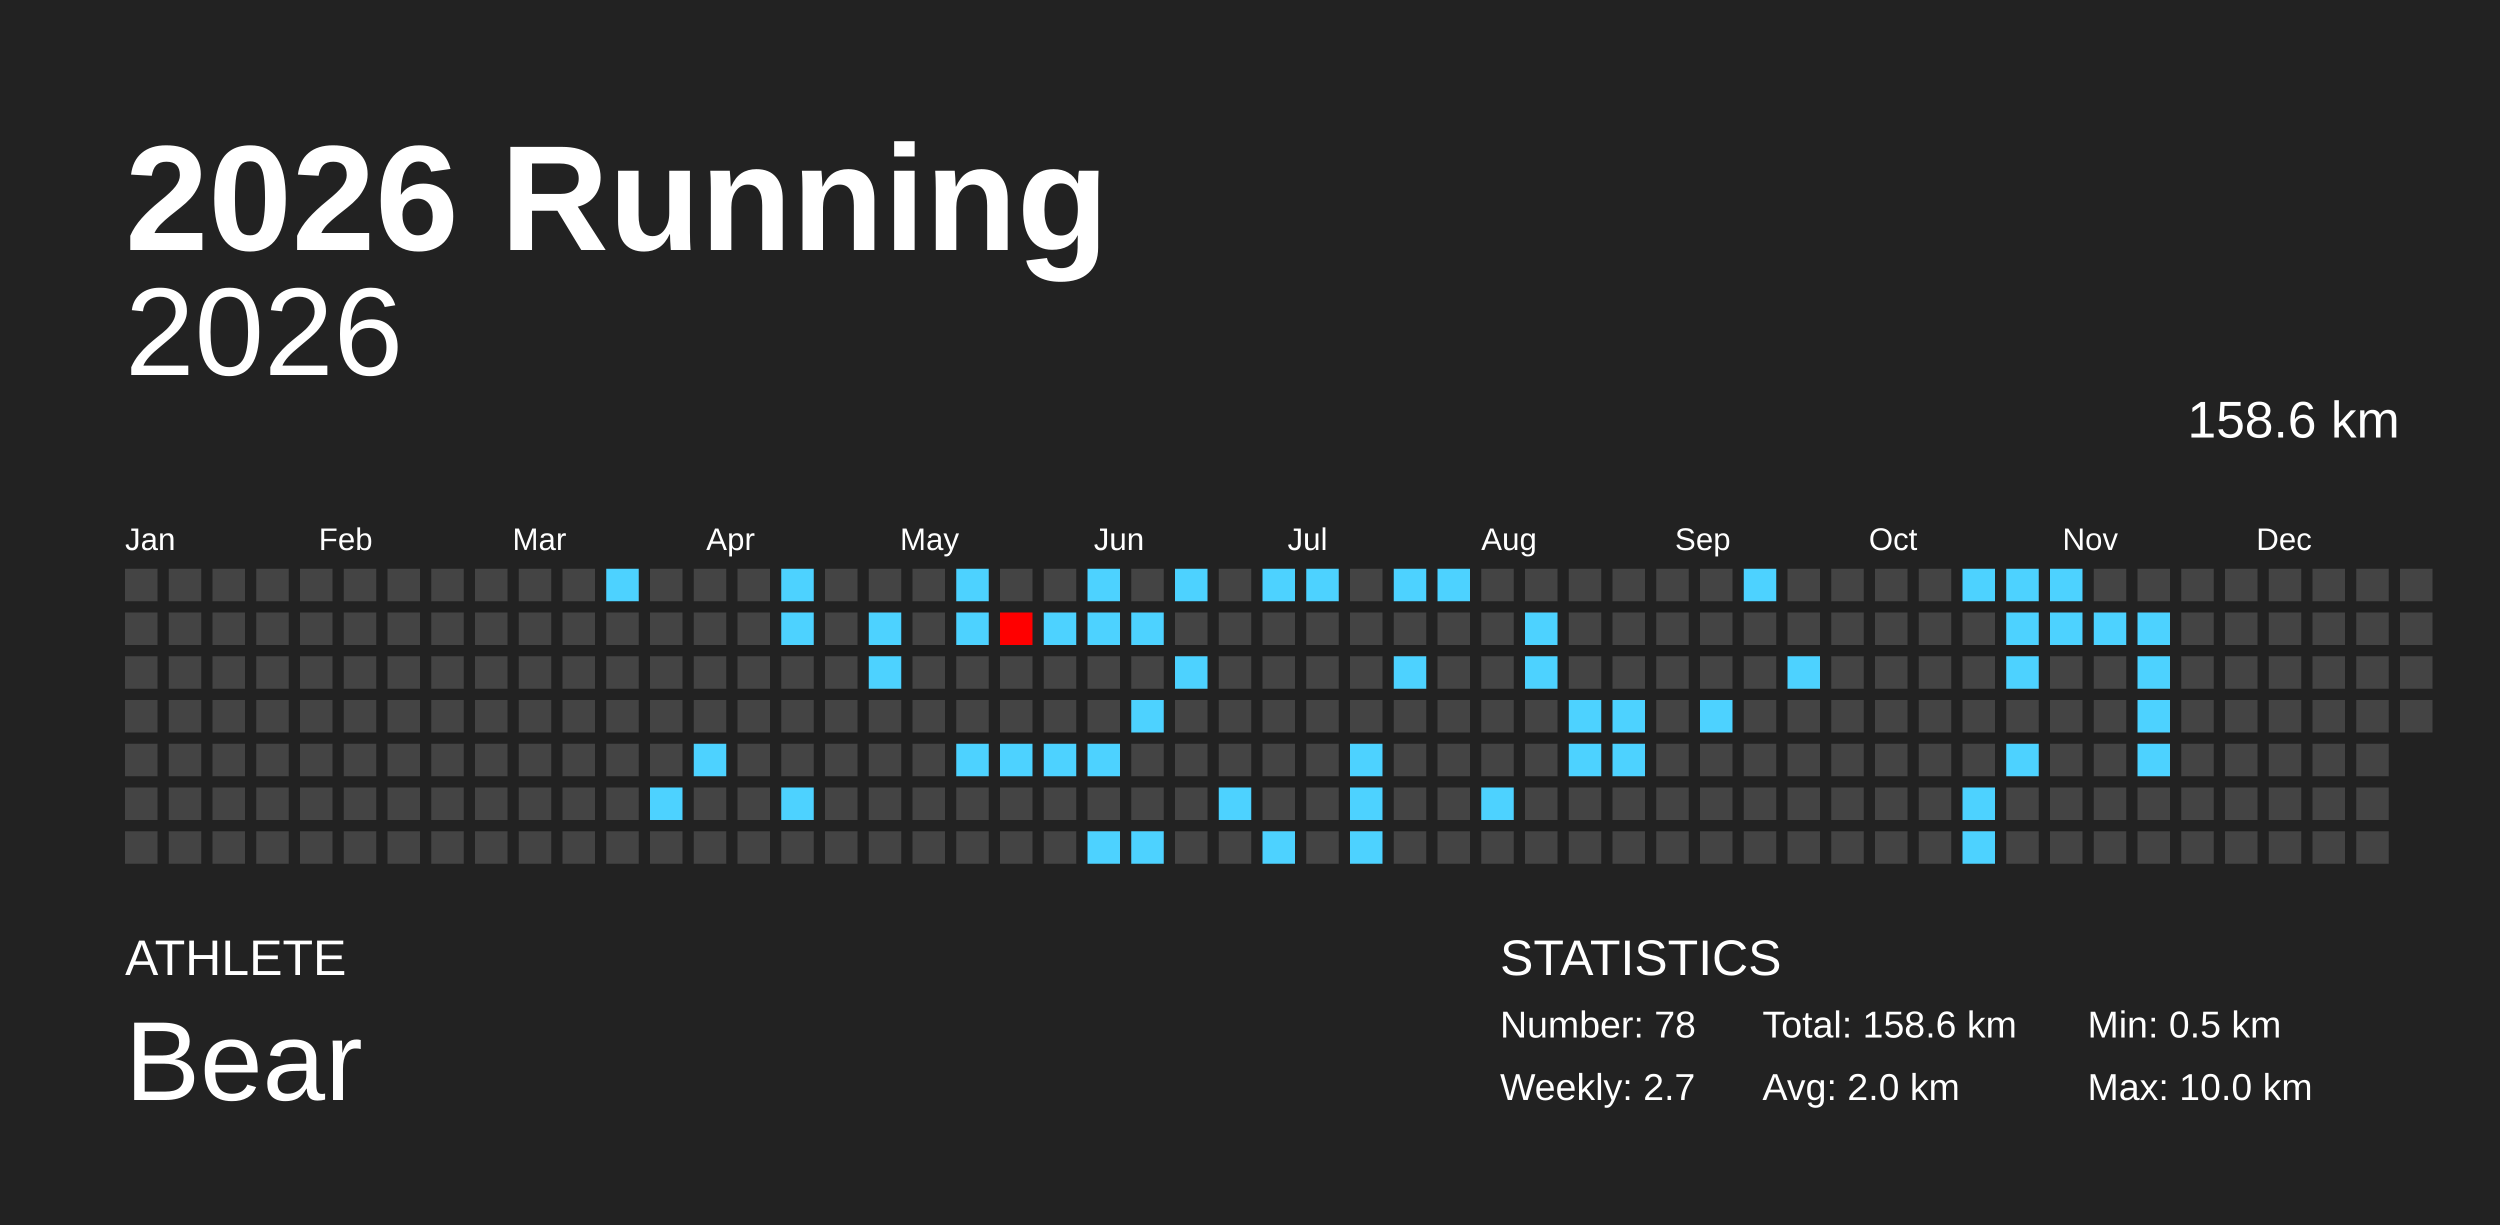
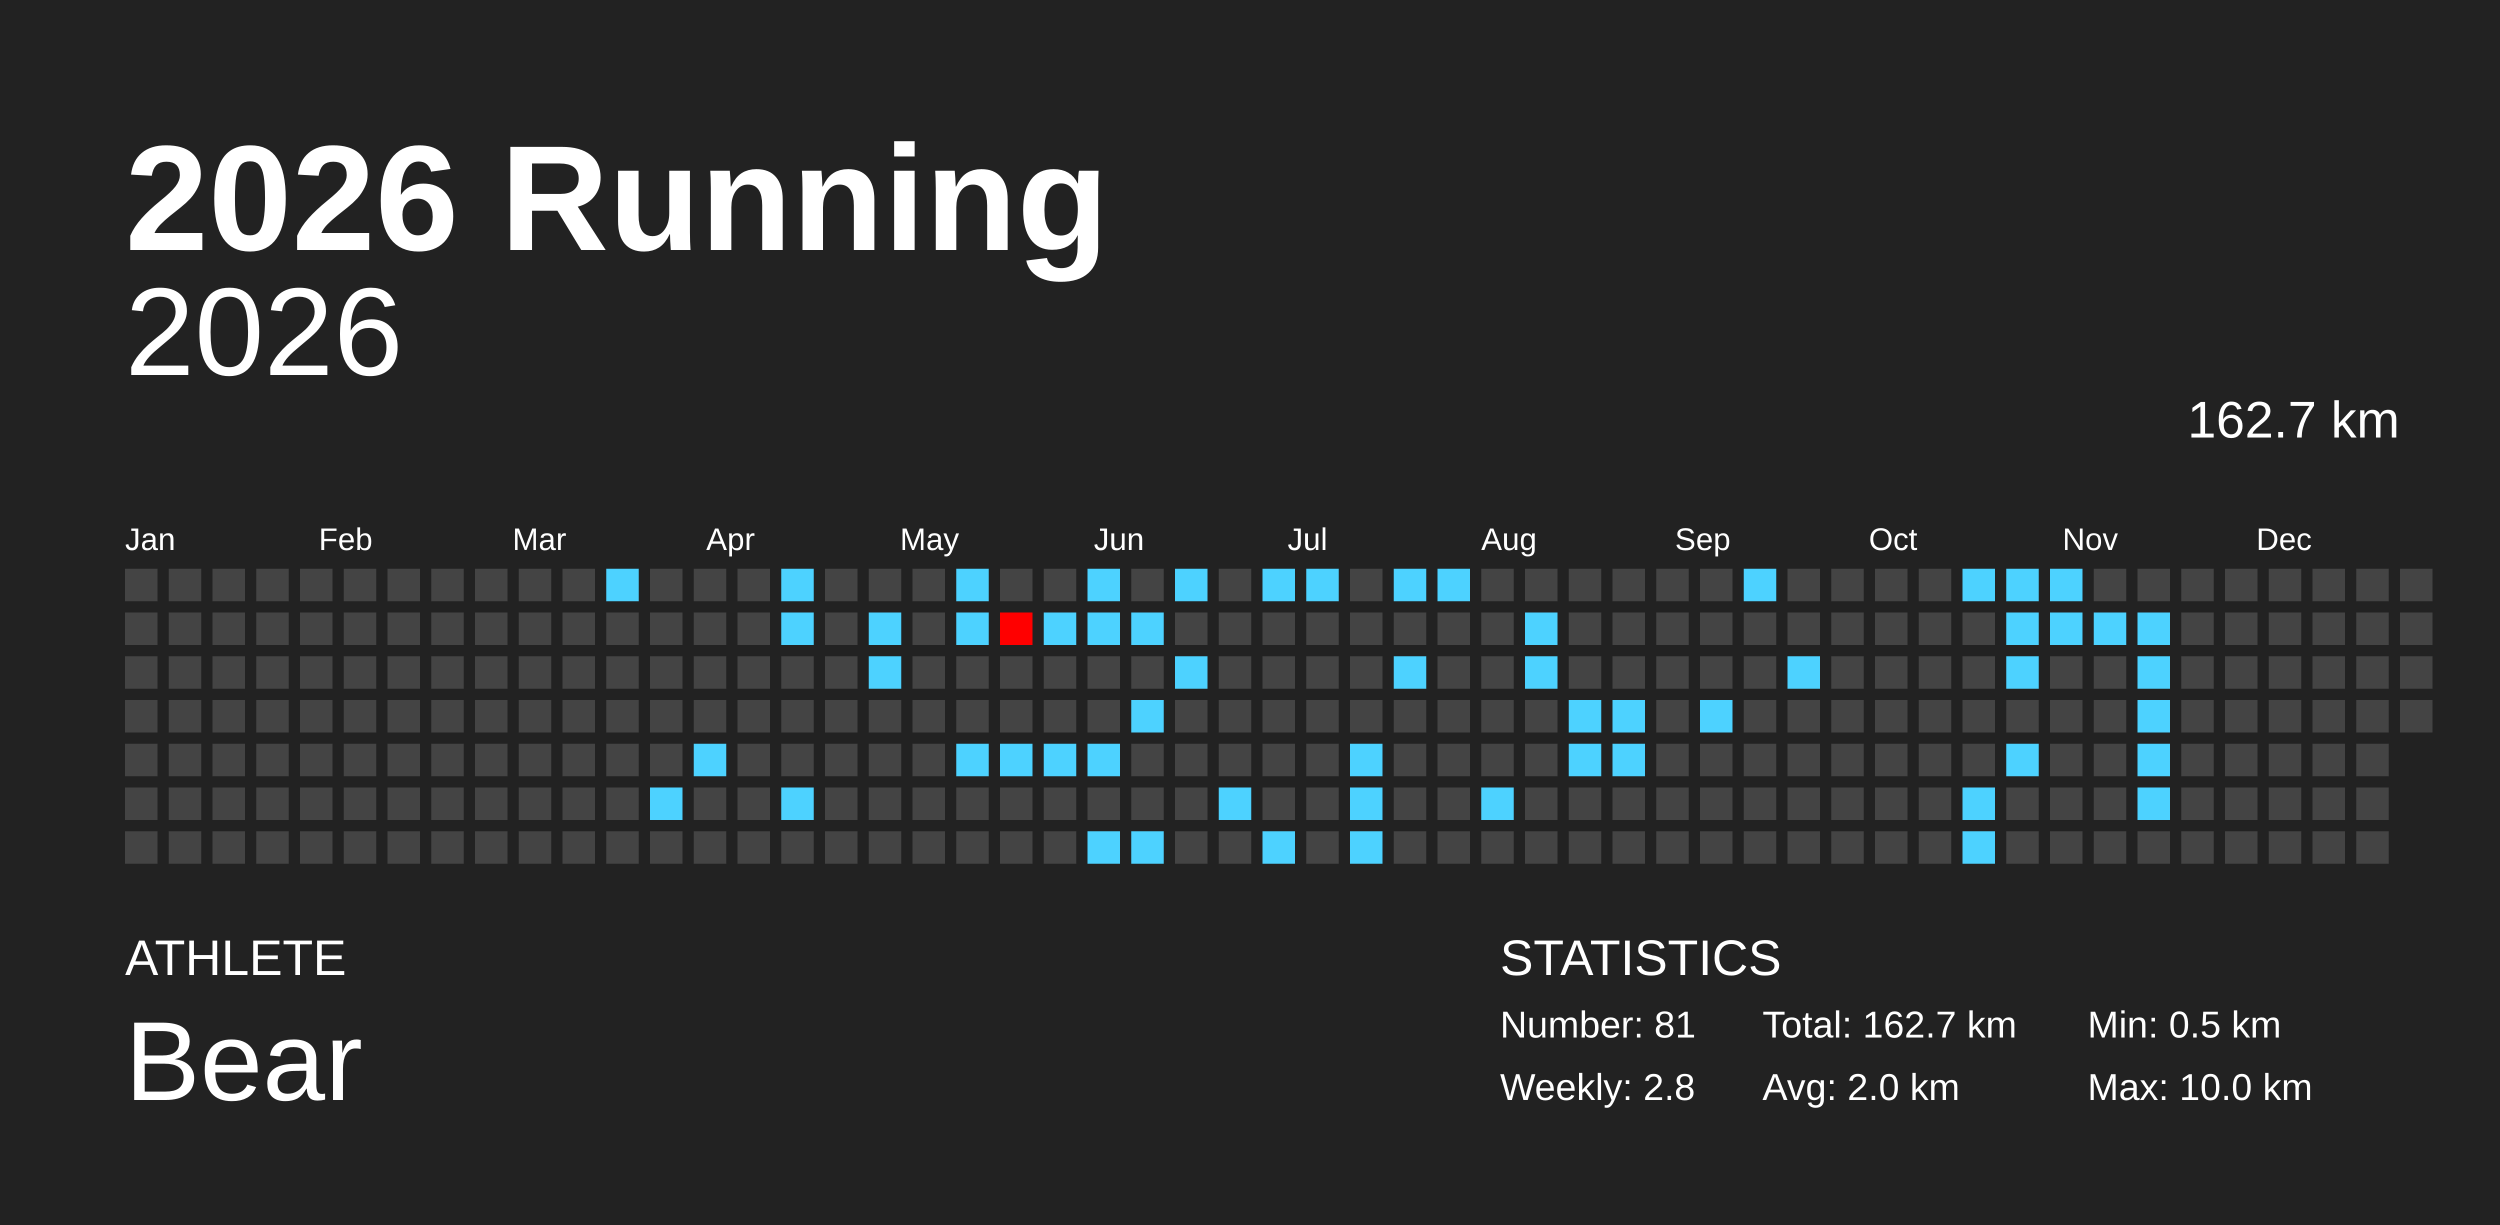
<svg xmlns="http://www.w3.org/2000/svg" baseProfile="full" height="98mm" version="1.1" viewBox="0,0,200,98" width="200mm">
  <defs />
  <rect fill="#222222" height="98" width="200" x="0" y="0" />
  <text fill="#FFFFFF" style="font-size:12px; font-family:Arial; font-weight:bold;" x="10" y="20">2026 Running</text>
  <text fill="#FFFFFF" style="font-size:4px; font-family:Arial" x="10" y="78">ATHLETE</text>
  <text fill="#FFFFFF" style="font-size:9px; font-family:Arial" x="10" y="88">Bear</text>
  <text fill="#FFFFFF" style="font-size:4px; font-family:Arial" x="120" y="78">STATISTICS</text>
-   <text fill="#FFFFFF" style="font-size:3px; font-family:Arial" x="120" y="83">Number: 78</text>
-   <text fill="#FFFFFF" style="font-size:3px; font-family:Arial" x="120" y="88">Weekly: 2.7</text>
-   <text fill="#FFFFFF" style="font-size:3px; font-family:Arial" x="141" y="83">Total: 158.6 km</text>
+   <text fill="#FFFFFF" style="font-size:3px; font-family:Arial" x="120" y="83">Number: 81</text>
+   <text fill="#FFFFFF" style="font-size:3px; font-family:Arial" x="120" y="88">Weekly: 2.8</text>
+   <text fill="#FFFFFF" style="font-size:3px; font-family:Arial" x="141" y="83">Total: 162.7 km</text>
  <text fill="#FFFFFF" style="font-size:3px; font-family:Arial" x="141" y="88">Avg: 2.0 km</text>
  <text fill="#FFFFFF" style="font-size:3px; font-family:Arial" x="167" y="83">Min: 0.5 km</text>
  <text fill="#FFFFFF" style="font-size:3px; font-family:Arial" x="167" y="88">Max: 10.0 km</text>
  <text alignment-baseline="hanging" fill="#FFFFFF" style="font-size:10.0px; font-family:Arial;" x="10" y="30">2026</text>
-   <text alignment-baseline="hanging" fill="#FFFFFF" style="font-size:4.125px; font-family:Arial;" x="175" y="35">158.6 km</text>
+   <text alignment-baseline="hanging" fill="#FFFFFF" style="font-size:4.125px; font-family:Arial;" x="175" y="35">162.7 km</text>
  <text fill="#FFFFFF" style="font-size:2.5px; font-family:Arial" x="10.0" y="44">Jan</text>
  <text fill="#FFFFFF" style="font-size:2.5px; font-family:Arial" x="25.5" y="44">Feb</text>
  <text fill="#FFFFFF" style="font-size:2.5px; font-family:Arial" x="41.0" y="44">Mar</text>
  <text fill="#FFFFFF" style="font-size:2.5px; font-family:Arial" x="56.5" y="44">Apr</text>
  <text fill="#FFFFFF" style="font-size:2.5px; font-family:Arial" x="72.0" y="44">May</text>
  <text fill="#FFFFFF" style="font-size:2.5px; font-family:Arial" x="87.5" y="44">Jun</text>
  <text fill="#FFFFFF" style="font-size:2.5px; font-family:Arial" x="103.0" y="44">Jul</text>
  <text fill="#FFFFFF" style="font-size:2.5px; font-family:Arial" x="118.5" y="44">Aug</text>
  <text fill="#FFFFFF" style="font-size:2.5px; font-family:Arial" x="134.0" y="44">Sep</text>
  <text fill="#FFFFFF" style="font-size:2.5px; font-family:Arial" x="149.5" y="44">Oct</text>
  <text fill="#FFFFFF" style="font-size:2.5px; font-family:Arial" x="165.0" y="44">Nov</text>
  <text fill="#FFFFFF" style="font-size:2.5px; font-family:Arial" x="180.5" y="44">Dec</text>
  <rect fill="#444444" height="2.6" width="2.6" x="10.0" y="45.5" />
  <rect fill="#444444" height="2.6" width="2.6" x="10.0" y="49.0" />
  <rect fill="#444444" height="2.6" width="2.6" x="10.0" y="52.5" />
  <rect fill="#444444" height="2.6" width="2.6" x="10.0" y="56.0" />
  <rect fill="#444444" height="2.6" width="2.6" x="10.0" y="59.5" />
  <rect fill="#444444" height="2.6" width="2.6" x="10.0" y="63.0" />
  <rect fill="#444444" height="2.6" width="2.6" x="10.0" y="66.5" />
  <rect fill="#444444" height="2.6" width="2.6" x="13.5" y="45.5" />
  <rect fill="#444444" height="2.6" width="2.6" x="13.5" y="49.0" />
  <rect fill="#444444" height="2.6" width="2.6" x="13.5" y="52.5" />
  <rect fill="#444444" height="2.6" width="2.6" x="13.5" y="56.0" />
  <rect fill="#444444" height="2.6" width="2.6" x="13.5" y="59.5" />
  <rect fill="#444444" height="2.6" width="2.6" x="13.5" y="63.0" />
  <rect fill="#444444" height="2.6" width="2.6" x="13.5" y="66.5" />
  <rect fill="#444444" height="2.6" width="2.6" x="17.0" y="45.5" />
  <rect fill="#444444" height="2.6" width="2.6" x="17.0" y="49.0" />
  <rect fill="#444444" height="2.6" width="2.6" x="17.0" y="52.5" />
  <rect fill="#444444" height="2.6" width="2.6" x="17.0" y="56.0" />
  <rect fill="#444444" height="2.6" width="2.6" x="17.0" y="59.5" />
  <rect fill="#444444" height="2.6" width="2.6" x="17.0" y="63.0" />
  <rect fill="#444444" height="2.6" width="2.6" x="17.0" y="66.5" />
  <rect fill="#444444" height="2.6" width="2.6" x="20.5" y="45.5" />
  <rect fill="#444444" height="2.6" width="2.6" x="20.5" y="49.0" />
  <rect fill="#444444" height="2.6" width="2.6" x="20.5" y="52.5" />
  <rect fill="#444444" height="2.6" width="2.6" x="20.5" y="56.0" />
  <rect fill="#444444" height="2.6" width="2.6" x="20.5" y="59.5" />
  <rect fill="#444444" height="2.6" width="2.6" x="20.5" y="63.0" />
  <rect fill="#444444" height="2.6" width="2.6" x="20.5" y="66.5" />
  <rect fill="#444444" height="2.6" width="2.6" x="24.0" y="45.5" />
  <rect fill="#444444" height="2.6" width="2.6" x="24.0" y="49.0" />
  <rect fill="#444444" height="2.6" width="2.6" x="24.0" y="52.5" />
  <rect fill="#444444" height="2.6" width="2.6" x="24.0" y="56.0" />
  <rect fill="#444444" height="2.6" width="2.6" x="24.0" y="59.5" />
  <rect fill="#444444" height="2.6" width="2.6" x="24.0" y="63.0" />
  <rect fill="#444444" height="2.6" width="2.6" x="24.0" y="66.5" />
  <rect fill="#444444" height="2.6" width="2.6" x="27.5" y="45.5" />
  <rect fill="#444444" height="2.6" width="2.6" x="27.5" y="49.0" />
  <rect fill="#444444" height="2.6" width="2.6" x="27.5" y="52.5" />
  <rect fill="#444444" height="2.6" width="2.6" x="27.5" y="56.0" />
  <rect fill="#444444" height="2.6" width="2.6" x="27.5" y="59.5" />
  <rect fill="#444444" height="2.6" width="2.6" x="27.5" y="63.0" />
  <rect fill="#444444" height="2.6" width="2.6" x="27.5" y="66.5" />
  <rect fill="#444444" height="2.6" width="2.6" x="31.0" y="45.5" />
  <rect fill="#444444" height="2.6" width="2.6" x="31.0" y="49.0" />
  <rect fill="#444444" height="2.6" width="2.6" x="31.0" y="52.5" />
  <rect fill="#444444" height="2.6" width="2.6" x="31.0" y="56.0" />
  <rect fill="#444444" height="2.6" width="2.6" x="31.0" y="59.5" />
  <rect fill="#444444" height="2.6" width="2.6" x="31.0" y="63.0" />
  <rect fill="#444444" height="2.6" width="2.6" x="31.0" y="66.5" />
  <rect fill="#444444" height="2.6" width="2.6" x="34.5" y="45.5" />
  <rect fill="#444444" height="2.6" width="2.6" x="34.5" y="49.0" />
  <rect fill="#444444" height="2.6" width="2.6" x="34.5" y="52.5" />
  <rect fill="#444444" height="2.6" width="2.6" x="34.5" y="56.0" />
  <rect fill="#444444" height="2.6" width="2.6" x="34.5" y="59.5" />
  <rect fill="#444444" height="2.6" width="2.6" x="34.5" y="63.0" />
  <rect fill="#444444" height="2.6" width="2.6" x="34.5" y="66.5" />
  <rect fill="#444444" height="2.6" width="2.6" x="38.0" y="45.5" />
  <rect fill="#444444" height="2.6" width="2.6" x="38.0" y="49.0" />
  <rect fill="#444444" height="2.6" width="2.6" x="38.0" y="52.5" />
  <rect fill="#444444" height="2.6" width="2.6" x="38.0" y="56.0" />
  <rect fill="#444444" height="2.6" width="2.6" x="38.0" y="59.5" />
  <rect fill="#444444" height="2.6" width="2.6" x="38.0" y="63.0" />
  <rect fill="#444444" height="2.6" width="2.6" x="38.0" y="66.5" />
  <rect fill="#444444" height="2.6" width="2.6" x="41.5" y="45.5" />
  <rect fill="#444444" height="2.6" width="2.6" x="41.5" y="49.0" />
  <rect fill="#444444" height="2.6" width="2.6" x="41.5" y="52.5" />
  <rect fill="#444444" height="2.6" width="2.6" x="41.5" y="56.0" />
  <rect fill="#444444" height="2.6" width="2.6" x="41.5" y="59.5" />
  <rect fill="#444444" height="2.6" width="2.6" x="41.5" y="63.0" />
  <rect fill="#444444" height="2.6" width="2.6" x="41.5" y="66.5" />
  <rect fill="#444444" height="2.6" width="2.6" x="45.0" y="45.5" />
  <rect fill="#444444" height="2.6" width="2.6" x="45.0" y="49.0" />
  <rect fill="#444444" height="2.6" width="2.6" x="45.0" y="52.5" />
  <rect fill="#444444" height="2.6" width="2.6" x="45.0" y="56.0" />
  <rect fill="#444444" height="2.6" width="2.6" x="45.0" y="59.5" />
  <rect fill="#444444" height="2.6" width="2.6" x="45.0" y="63.0" />
  <rect fill="#444444" height="2.6" width="2.6" x="45.0" y="66.5" />
  <rect fill="#4dd2ff" height="2.6" width="2.6" x="48.5" y="45.5" />
  <rect fill="#444444" height="2.6" width="2.6" x="48.5" y="49.0" />
  <rect fill="#444444" height="2.6" width="2.6" x="48.5" y="52.5" />
  <rect fill="#444444" height="2.6" width="2.6" x="48.5" y="56.0" />
  <rect fill="#444444" height="2.6" width="2.6" x="48.5" y="59.5" />
  <rect fill="#444444" height="2.6" width="2.6" x="48.5" y="63.0" />
  <rect fill="#444444" height="2.6" width="2.6" x="48.5" y="66.5" />
  <rect fill="#444444" height="2.6" width="2.6" x="52.0" y="45.5" />
  <rect fill="#444444" height="2.6" width="2.6" x="52.0" y="49.0" />
  <rect fill="#444444" height="2.6" width="2.6" x="52.0" y="52.5" />
  <rect fill="#444444" height="2.6" width="2.6" x="52.0" y="56.0" />
  <rect fill="#444444" height="2.6" width="2.6" x="52.0" y="59.5" />
  <rect fill="#4dd2ff" height="2.6" width="2.6" x="52.0" y="63.0" />
  <rect fill="#444444" height="2.6" width="2.6" x="52.0" y="66.5" />
  <rect fill="#444444" height="2.6" width="2.6" x="55.5" y="45.5" />
  <rect fill="#444444" height="2.6" width="2.6" x="55.5" y="49.0" />
  <rect fill="#444444" height="2.6" width="2.6" x="55.5" y="52.5" />
  <rect fill="#444444" height="2.6" width="2.6" x="55.5" y="56.0" />
  <rect fill="#4dd2ff" height="2.6" width="2.6" x="55.5" y="59.5" />
  <rect fill="#444444" height="2.6" width="2.6" x="55.5" y="63.0" />
  <rect fill="#444444" height="2.6" width="2.6" x="55.5" y="66.5" />
  <rect fill="#444444" height="2.6" width="2.6" x="59.0" y="45.5" />
  <rect fill="#444444" height="2.6" width="2.6" x="59.0" y="49.0" />
  <rect fill="#444444" height="2.6" width="2.6" x="59.0" y="52.5" />
  <rect fill="#444444" height="2.6" width="2.6" x="59.0" y="56.0" />
  <rect fill="#444444" height="2.6" width="2.6" x="59.0" y="59.5" />
  <rect fill="#444444" height="2.6" width="2.6" x="59.0" y="63.0" />
  <rect fill="#444444" height="2.6" width="2.6" x="59.0" y="66.5" />
  <rect fill="#4dd2ff" height="2.6" width="2.6" x="62.5" y="45.5" />
  <rect fill="#4dd2ff" height="2.6" width="2.6" x="62.5" y="49.0" />
  <rect fill="#444444" height="2.6" width="2.6" x="62.5" y="52.5" />
  <rect fill="#444444" height="2.6" width="2.6" x="62.5" y="56.0" />
  <rect fill="#444444" height="2.6" width="2.6" x="62.5" y="59.5" />
  <rect fill="#4dd2ff" height="2.6" width="2.6" x="62.5" y="63.0" />
  <rect fill="#444444" height="2.6" width="2.6" x="62.5" y="66.5" />
  <rect fill="#444444" height="2.6" width="2.6" x="66.0" y="45.5" />
  <rect fill="#444444" height="2.6" width="2.6" x="66.0" y="49.0" />
  <rect fill="#444444" height="2.6" width="2.6" x="66.0" y="52.5" />
  <rect fill="#444444" height="2.6" width="2.6" x="66.0" y="56.0" />
  <rect fill="#444444" height="2.6" width="2.6" x="66.0" y="59.5" />
  <rect fill="#444444" height="2.6" width="2.6" x="66.0" y="63.0" />
  <rect fill="#444444" height="2.6" width="2.6" x="66.0" y="66.5" />
  <rect fill="#444444" height="2.6" width="2.6" x="69.5" y="45.5" />
  <rect fill="#4dd2ff" height="2.6" width="2.6" x="69.5" y="49.0" />
  <rect fill="#4dd2ff" height="2.6" width="2.6" x="69.5" y="52.5" />
  <rect fill="#444444" height="2.6" width="2.6" x="69.5" y="56.0" />
  <rect fill="#444444" height="2.6" width="2.6" x="69.5" y="59.5" />
  <rect fill="#444444" height="2.6" width="2.6" x="69.5" y="63.0" />
  <rect fill="#444444" height="2.6" width="2.6" x="69.5" y="66.5" />
  <rect fill="#444444" height="2.6" width="2.6" x="73.0" y="45.5" />
  <rect fill="#444444" height="2.6" width="2.6" x="73.0" y="49.0" />
  <rect fill="#444444" height="2.6" width="2.6" x="73.0" y="52.5" />
  <rect fill="#444444" height="2.6" width="2.6" x="73.0" y="56.0" />
  <rect fill="#444444" height="2.6" width="2.6" x="73.0" y="59.5" />
  <rect fill="#444444" height="2.6" width="2.6" x="73.0" y="63.0" />
  <rect fill="#444444" height="2.6" width="2.6" x="73.0" y="66.5" />
  <rect fill="#4dd2ff" height="2.6" width="2.6" x="76.5" y="45.5" />
  <rect fill="#4dd2ff" height="2.6" width="2.6" x="76.5" y="49.0" />
  <rect fill="#444444" height="2.6" width="2.6" x="76.5" y="52.5" />
  <rect fill="#444444" height="2.6" width="2.6" x="76.5" y="56.0" />
  <rect fill="#4dd2ff" height="2.6" width="2.6" x="76.5" y="59.5" />
  <rect fill="#444444" height="2.6" width="2.6" x="76.5" y="63.0" />
  <rect fill="#444444" height="2.6" width="2.6" x="76.5" y="66.5" />
  <rect fill="#444444" height="2.6" width="2.6" x="80.0" y="45.5" />
  <rect fill="#ff0000" height="2.6" width="2.6" x="80.0" y="49.0" />
  <rect fill="#444444" height="2.6" width="2.6" x="80.0" y="52.5" />
  <rect fill="#444444" height="2.6" width="2.6" x="80.0" y="56.0" />
  <rect fill="#4dd2ff" height="2.6" width="2.6" x="80.0" y="59.5" />
  <rect fill="#444444" height="2.6" width="2.6" x="80.0" y="63.0" />
  <rect fill="#444444" height="2.6" width="2.6" x="80.0" y="66.5" />
  <rect fill="#444444" height="2.6" width="2.6" x="83.5" y="45.5" />
  <rect fill="#4dd2ff" height="2.6" width="2.6" x="83.5" y="49.0" />
  <rect fill="#444444" height="2.6" width="2.6" x="83.5" y="52.5" />
  <rect fill="#444444" height="2.6" width="2.6" x="83.5" y="56.0" />
  <rect fill="#4dd2ff" height="2.6" width="2.6" x="83.5" y="59.5" />
  <rect fill="#444444" height="2.6" width="2.6" x="83.5" y="63.0" />
  <rect fill="#444444" height="2.6" width="2.6" x="83.5" y="66.5" />
  <rect fill="#4dd2ff" height="2.6" width="2.6" x="87.0" y="45.5" />
  <rect fill="#4dd2ff" height="2.6" width="2.6" x="87.0" y="49.0" />
  <rect fill="#444444" height="2.6" width="2.6" x="87.0" y="52.5" />
  <rect fill="#444444" height="2.6" width="2.6" x="87.0" y="56.0" />
  <rect fill="#4dd2ff" height="2.6" width="2.6" x="87.0" y="59.5" />
  <rect fill="#444444" height="2.6" width="2.6" x="87.0" y="63.0" />
  <rect fill="#4dd2ff" height="2.6" width="2.6" x="87.0" y="66.5" />
  <rect fill="#444444" height="2.6" width="2.6" x="90.5" y="45.5" />
  <rect fill="#4dd2ff" height="2.6" width="2.6" x="90.5" y="49.0" />
  <rect fill="#444444" height="2.6" width="2.6" x="90.5" y="52.5" />
  <rect fill="#4dd2ff" height="2.6" width="2.6" x="90.5" y="56.0" />
  <rect fill="#444444" height="2.6" width="2.6" x="90.5" y="59.5" />
  <rect fill="#444444" height="2.6" width="2.6" x="90.5" y="63.0" />
  <rect fill="#4dd2ff" height="2.6" width="2.6" x="90.5" y="66.5" />
  <rect fill="#4dd2ff" height="2.6" width="2.6" x="94.0" y="45.5" />
  <rect fill="#444444" height="2.6" width="2.6" x="94.0" y="49.0" />
  <rect fill="#4dd2ff" height="2.6" width="2.6" x="94.0" y="52.5" />
  <rect fill="#444444" height="2.6" width="2.6" x="94.0" y="56.0" />
  <rect fill="#444444" height="2.6" width="2.6" x="94.0" y="59.5" />
  <rect fill="#444444" height="2.6" width="2.6" x="94.0" y="63.0" />
  <rect fill="#444444" height="2.6" width="2.6" x="94.0" y="66.5" />
  <rect fill="#444444" height="2.6" width="2.6" x="97.5" y="45.5" />
  <rect fill="#444444" height="2.6" width="2.6" x="97.5" y="49.0" />
  <rect fill="#444444" height="2.6" width="2.6" x="97.5" y="52.5" />
  <rect fill="#444444" height="2.6" width="2.6" x="97.5" y="56.0" />
  <rect fill="#444444" height="2.6" width="2.6" x="97.5" y="59.5" />
  <rect fill="#4dd2ff" height="2.6" width="2.6" x="97.5" y="63.0" />
  <rect fill="#444444" height="2.6" width="2.6" x="97.5" y="66.5" />
  <rect fill="#4dd2ff" height="2.6" width="2.6" x="101.0" y="45.5" />
  <rect fill="#444444" height="2.6" width="2.6" x="101.0" y="49.0" />
  <rect fill="#444444" height="2.6" width="2.6" x="101.0" y="52.5" />
  <rect fill="#444444" height="2.6" width="2.6" x="101.0" y="56.0" />
  <rect fill="#444444" height="2.6" width="2.6" x="101.0" y="59.5" />
  <rect fill="#444444" height="2.6" width="2.6" x="101.0" y="63.0" />
  <rect fill="#4dd2ff" height="2.6" width="2.6" x="101.0" y="66.5" />
  <rect fill="#4dd2ff" height="2.6" width="2.6" x="104.5" y="45.5" />
  <rect fill="#444444" height="2.6" width="2.6" x="104.5" y="49.0" />
  <rect fill="#444444" height="2.6" width="2.6" x="104.5" y="52.5" />
  <rect fill="#444444" height="2.6" width="2.6" x="104.5" y="56.0" />
  <rect fill="#444444" height="2.6" width="2.6" x="104.5" y="59.5" />
  <rect fill="#444444" height="2.6" width="2.6" x="104.5" y="63.0" />
  <rect fill="#444444" height="2.6" width="2.6" x="104.5" y="66.5" />
  <rect fill="#444444" height="2.6" width="2.6" x="108.0" y="45.5" />
  <rect fill="#444444" height="2.6" width="2.6" x="108.0" y="49.0" />
  <rect fill="#444444" height="2.6" width="2.6" x="108.0" y="52.5" />
  <rect fill="#444444" height="2.6" width="2.6" x="108.0" y="56.0" />
  <rect fill="#4dd2ff" height="2.6" width="2.6" x="108.0" y="59.5" />
  <rect fill="#4dd2ff" height="2.6" width="2.6" x="108.0" y="63.0" />
  <rect fill="#4dd2ff" height="2.6" width="2.6" x="108.0" y="66.5" />
  <rect fill="#4dd2ff" height="2.6" width="2.6" x="111.5" y="45.5" />
  <rect fill="#444444" height="2.6" width="2.6" x="111.5" y="49.0" />
  <rect fill="#4dd2ff" height="2.6" width="2.6" x="111.5" y="52.5" />
  <rect fill="#444444" height="2.6" width="2.6" x="111.5" y="56.0" />
  <rect fill="#444444" height="2.6" width="2.6" x="111.5" y="59.5" />
  <rect fill="#444444" height="2.6" width="2.6" x="111.5" y="63.0" />
  <rect fill="#444444" height="2.6" width="2.6" x="111.5" y="66.5" />
  <rect fill="#4dd2ff" height="2.6" width="2.6" x="115.0" y="45.5" />
  <rect fill="#444444" height="2.6" width="2.6" x="115.0" y="49.0" />
  <rect fill="#444444" height="2.6" width="2.6" x="115.0" y="52.5" />
  <rect fill="#444444" height="2.6" width="2.6" x="115.0" y="56.0" />
  <rect fill="#444444" height="2.6" width="2.6" x="115.0" y="59.5" />
  <rect fill="#444444" height="2.6" width="2.6" x="115.0" y="63.0" />
  <rect fill="#444444" height="2.6" width="2.6" x="115.0" y="66.5" />
  <rect fill="#444444" height="2.6" width="2.6" x="118.5" y="45.5" />
  <rect fill="#444444" height="2.6" width="2.6" x="118.5" y="49.0" />
  <rect fill="#444444" height="2.6" width="2.6" x="118.5" y="52.5" />
  <rect fill="#444444" height="2.6" width="2.6" x="118.5" y="56.0" />
  <rect fill="#444444" height="2.6" width="2.6" x="118.5" y="59.5" />
  <rect fill="#4dd2ff" height="2.6" width="2.6" x="118.5" y="63.0" />
  <rect fill="#444444" height="2.6" width="2.6" x="118.5" y="66.5" />
  <rect fill="#444444" height="2.6" width="2.6" x="122.0" y="45.5" />
  <rect fill="#4dd2ff" height="2.6" width="2.6" x="122.0" y="49.0" />
  <rect fill="#4dd2ff" height="2.6" width="2.6" x="122.0" y="52.5" />
  <rect fill="#444444" height="2.6" width="2.6" x="122.0" y="56.0" />
  <rect fill="#444444" height="2.6" width="2.6" x="122.0" y="59.5" />
  <rect fill="#444444" height="2.6" width="2.6" x="122.0" y="63.0" />
  <rect fill="#444444" height="2.6" width="2.6" x="122.0" y="66.5" />
  <rect fill="#444444" height="2.6" width="2.6" x="125.5" y="45.5" />
  <rect fill="#444444" height="2.6" width="2.6" x="125.5" y="49.0" />
  <rect fill="#444444" height="2.6" width="2.6" x="125.5" y="52.5" />
  <rect fill="#4dd2ff" height="2.6" width="2.6" x="125.5" y="56.0" />
  <rect fill="#4dd2ff" height="2.6" width="2.6" x="125.5" y="59.5" />
  <rect fill="#444444" height="2.6" width="2.6" x="125.5" y="63.0" />
  <rect fill="#444444" height="2.6" width="2.6" x="125.5" y="66.5" />
  <rect fill="#444444" height="2.6" width="2.6" x="129.0" y="45.5" />
  <rect fill="#444444" height="2.6" width="2.6" x="129.0" y="49.0" />
  <rect fill="#444444" height="2.6" width="2.6" x="129.0" y="52.5" />
  <rect fill="#4dd2ff" height="2.6" width="2.6" x="129.0" y="56.0" />
  <rect fill="#4dd2ff" height="2.6" width="2.6" x="129.0" y="59.5" />
  <rect fill="#444444" height="2.6" width="2.6" x="129.0" y="63.0" />
  <rect fill="#444444" height="2.6" width="2.6" x="129.0" y="66.5" />
  <rect fill="#444444" height="2.6" width="2.6" x="132.5" y="45.5" />
  <rect fill="#444444" height="2.6" width="2.6" x="132.5" y="49.0" />
  <rect fill="#444444" height="2.6" width="2.6" x="132.5" y="52.5" />
  <rect fill="#444444" height="2.6" width="2.6" x="132.5" y="56.0" />
  <rect fill="#444444" height="2.6" width="2.6" x="132.5" y="59.5" />
  <rect fill="#444444" height="2.6" width="2.6" x="132.5" y="63.0" />
  <rect fill="#444444" height="2.6" width="2.6" x="132.5" y="66.5" />
  <rect fill="#444444" height="2.6" width="2.6" x="136.0" y="45.5" />
  <rect fill="#444444" height="2.6" width="2.6" x="136.0" y="49.0" />
  <rect fill="#444444" height="2.6" width="2.6" x="136.0" y="52.5" />
  <rect fill="#4dd2ff" height="2.6" width="2.6" x="136.0" y="56.0" />
  <rect fill="#444444" height="2.6" width="2.6" x="136.0" y="59.5" />
  <rect fill="#444444" height="2.6" width="2.6" x="136.0" y="63.0" />
  <rect fill="#444444" height="2.6" width="2.6" x="136.0" y="66.5" />
  <rect fill="#4dd2ff" height="2.6" width="2.6" x="139.5" y="45.5" />
  <rect fill="#444444" height="2.6" width="2.6" x="139.5" y="49.0" />
  <rect fill="#444444" height="2.6" width="2.6" x="139.5" y="52.5" />
  <rect fill="#444444" height="2.6" width="2.6" x="139.5" y="56.0" />
  <rect fill="#444444" height="2.6" width="2.6" x="139.5" y="59.5" />
  <rect fill="#444444" height="2.6" width="2.6" x="139.5" y="63.0" />
  <rect fill="#444444" height="2.6" width="2.6" x="139.5" y="66.5" />
  <rect fill="#444444" height="2.6" width="2.6" x="143.0" y="45.5" />
  <rect fill="#444444" height="2.6" width="2.6" x="143.0" y="49.0" />
  <rect fill="#4dd2ff" height="2.6" width="2.6" x="143.0" y="52.5" />
  <rect fill="#444444" height="2.6" width="2.6" x="143.0" y="56.0" />
  <rect fill="#444444" height="2.6" width="2.6" x="143.0" y="59.5" />
  <rect fill="#444444" height="2.6" width="2.6" x="143.0" y="63.0" />
  <rect fill="#444444" height="2.6" width="2.6" x="143.0" y="66.5" />
  <rect fill="#444444" height="2.6" width="2.6" x="146.5" y="45.5" />
  <rect fill="#444444" height="2.6" width="2.6" x="146.5" y="49.0" />
  <rect fill="#444444" height="2.6" width="2.6" x="146.5" y="52.5" />
  <rect fill="#444444" height="2.6" width="2.6" x="146.5" y="56.0" />
  <rect fill="#444444" height="2.6" width="2.6" x="146.5" y="59.5" />
  <rect fill="#444444" height="2.6" width="2.6" x="146.5" y="63.0" />
  <rect fill="#444444" height="2.6" width="2.6" x="146.5" y="66.5" />
  <rect fill="#444444" height="2.6" width="2.6" x="150.0" y="45.5" />
  <rect fill="#444444" height="2.6" width="2.6" x="150.0" y="49.0" />
  <rect fill="#444444" height="2.6" width="2.6" x="150.0" y="52.5" />
  <rect fill="#444444" height="2.6" width="2.6" x="150.0" y="56.0" />
  <rect fill="#444444" height="2.6" width="2.6" x="150.0" y="59.5" />
  <rect fill="#444444" height="2.6" width="2.6" x="150.0" y="63.0" />
  <rect fill="#444444" height="2.6" width="2.6" x="150.0" y="66.5" />
  <rect fill="#444444" height="2.6" width="2.6" x="153.5" y="45.5" />
  <rect fill="#444444" height="2.6" width="2.6" x="153.5" y="49.0" />
  <rect fill="#444444" height="2.6" width="2.6" x="153.5" y="52.5" />
  <rect fill="#444444" height="2.6" width="2.6" x="153.5" y="56.0" />
  <rect fill="#444444" height="2.6" width="2.6" x="153.5" y="59.5" />
  <rect fill="#444444" height="2.6" width="2.6" x="153.5" y="63.0" />
  <rect fill="#444444" height="2.6" width="2.6" x="153.5" y="66.5" />
  <rect fill="#4dd2ff" height="2.6" width="2.6" x="157.0" y="45.5" />
  <rect fill="#444444" height="2.6" width="2.6" x="157.0" y="49.0" />
  <rect fill="#444444" height="2.6" width="2.6" x="157.0" y="52.5" />
  <rect fill="#444444" height="2.6" width="2.6" x="157.0" y="56.0" />
  <rect fill="#444444" height="2.6" width="2.6" x="157.0" y="59.5" />
  <rect fill="#4dd2ff" height="2.6" width="2.6" x="157.0" y="63.0" />
  <rect fill="#4dd2ff" height="2.6" width="2.6" x="157.0" y="66.5" />
  <rect fill="#4dd2ff" height="2.6" width="2.6" x="160.5" y="45.5" />
  <rect fill="#4dd2ff" height="2.6" width="2.6" x="160.5" y="49.0" />
  <rect fill="#4dd2ff" height="2.6" width="2.6" x="160.5" y="52.5" />
  <rect fill="#444444" height="2.6" width="2.6" x="160.5" y="56.0" />
  <rect fill="#4dd2ff" height="2.6" width="2.6" x="160.5" y="59.5" />
  <rect fill="#444444" height="2.6" width="2.6" x="160.5" y="63.0" />
  <rect fill="#444444" height="2.6" width="2.6" x="160.5" y="66.5" />
  <rect fill="#4dd2ff" height="2.6" width="2.6" x="164.0" y="45.5" />
  <rect fill="#4dd2ff" height="2.6" width="2.6" x="164.0" y="49.0" />
  <rect fill="#444444" height="2.6" width="2.6" x="164.0" y="52.5" />
  <rect fill="#444444" height="2.6" width="2.6" x="164.0" y="56.0" />
  <rect fill="#444444" height="2.6" width="2.6" x="164.0" y="59.5" />
  <rect fill="#444444" height="2.6" width="2.6" x="164.0" y="63.0" />
  <rect fill="#444444" height="2.6" width="2.6" x="164.0" y="66.5" />
  <rect fill="#444444" height="2.6" width="2.6" x="167.5" y="45.5" />
  <rect fill="#4dd2ff" height="2.6" width="2.6" x="167.5" y="49.0" />
  <rect fill="#444444" height="2.6" width="2.6" x="167.5" y="52.5" />
  <rect fill="#444444" height="2.6" width="2.6" x="167.5" y="56.0" />
  <rect fill="#444444" height="2.6" width="2.6" x="167.5" y="59.5" />
  <rect fill="#444444" height="2.6" width="2.6" x="167.5" y="63.0" />
  <rect fill="#444444" height="2.6" width="2.6" x="167.5" y="66.5" />
  <rect fill="#444444" height="2.6" width="2.6" x="171.0" y="45.5" />
  <rect fill="#4dd2ff" height="2.6" width="2.6" x="171.0" y="49.0" />
  <rect fill="#4dd2ff" height="2.6" width="2.6" x="171.0" y="52.5" />
  <rect fill="#4dd2ff" height="2.6" width="2.6" x="171.0" y="56.0" />
  <rect fill="#4dd2ff" height="2.6" width="2.6" x="171.0" y="59.5" />
-   <rect fill="#444444" height="2.6" width="2.6" x="171.0" y="63.0" />
+   <rect fill="#4dd2ff" height="2.6" width="2.6" x="171.0" y="63.0" />
  <rect fill="#444444" height="2.6" width="2.6" x="171.0" y="66.5" />
  <rect fill="#444444" height="2.6" width="2.6" x="174.5" y="45.5" />
  <rect fill="#444444" height="2.6" width="2.6" x="174.5" y="49.0" />
  <rect fill="#444444" height="2.6" width="2.6" x="174.5" y="52.5" />
  <rect fill="#444444" height="2.6" width="2.6" x="174.5" y="56.0" />
  <rect fill="#444444" height="2.6" width="2.6" x="174.5" y="59.5" />
  <rect fill="#444444" height="2.6" width="2.6" x="174.5" y="63.0" />
  <rect fill="#444444" height="2.6" width="2.6" x="174.5" y="66.5" />
  <rect fill="#444444" height="2.6" width="2.6" x="178.0" y="45.5" />
  <rect fill="#444444" height="2.6" width="2.6" x="178.0" y="49.0" />
  <rect fill="#444444" height="2.6" width="2.6" x="178.0" y="52.5" />
  <rect fill="#444444" height="2.6" width="2.6" x="178.0" y="56.0" />
  <rect fill="#444444" height="2.6" width="2.6" x="178.0" y="59.5" />
  <rect fill="#444444" height="2.6" width="2.6" x="178.0" y="63.0" />
  <rect fill="#444444" height="2.6" width="2.6" x="178.0" y="66.5" />
  <rect fill="#444444" height="2.6" width="2.6" x="181.5" y="45.5" />
  <rect fill="#444444" height="2.6" width="2.6" x="181.5" y="49.0" />
  <rect fill="#444444" height="2.6" width="2.6" x="181.5" y="52.5" />
  <rect fill="#444444" height="2.6" width="2.6" x="181.5" y="56.0" />
  <rect fill="#444444" height="2.6" width="2.6" x="181.5" y="59.5" />
  <rect fill="#444444" height="2.6" width="2.6" x="181.5" y="63.0" />
  <rect fill="#444444" height="2.6" width="2.6" x="181.5" y="66.5" />
  <rect fill="#444444" height="2.6" width="2.6" x="185.0" y="45.5" />
  <rect fill="#444444" height="2.6" width="2.6" x="185.0" y="49.0" />
  <rect fill="#444444" height="2.6" width="2.6" x="185.0" y="52.5" />
  <rect fill="#444444" height="2.6" width="2.6" x="185.0" y="56.0" />
  <rect fill="#444444" height="2.6" width="2.6" x="185.0" y="59.5" />
  <rect fill="#444444" height="2.6" width="2.6" x="185.0" y="63.0" />
  <rect fill="#444444" height="2.6" width="2.6" x="185.0" y="66.5" />
  <rect fill="#444444" height="2.6" width="2.6" x="188.5" y="45.5" />
  <rect fill="#444444" height="2.6" width="2.6" x="188.5" y="49.0" />
  <rect fill="#444444" height="2.6" width="2.6" x="188.5" y="52.5" />
  <rect fill="#444444" height="2.6" width="2.6" x="188.5" y="56.0" />
  <rect fill="#444444" height="2.6" width="2.6" x="188.5" y="59.5" />
  <rect fill="#444444" height="2.6" width="2.6" x="188.5" y="63.0" />
  <rect fill="#444444" height="2.6" width="2.6" x="188.5" y="66.5" />
  <rect fill="#444444" height="2.6" width="2.6" x="192.0" y="45.5" />
  <rect fill="#444444" height="2.6" width="2.6" x="192.0" y="49.0" />
  <rect fill="#444444" height="2.6" width="2.6" x="192.0" y="52.5" />
  <rect fill="#444444" height="2.6" width="2.6" x="192.0" y="56.0" />
</svg>
